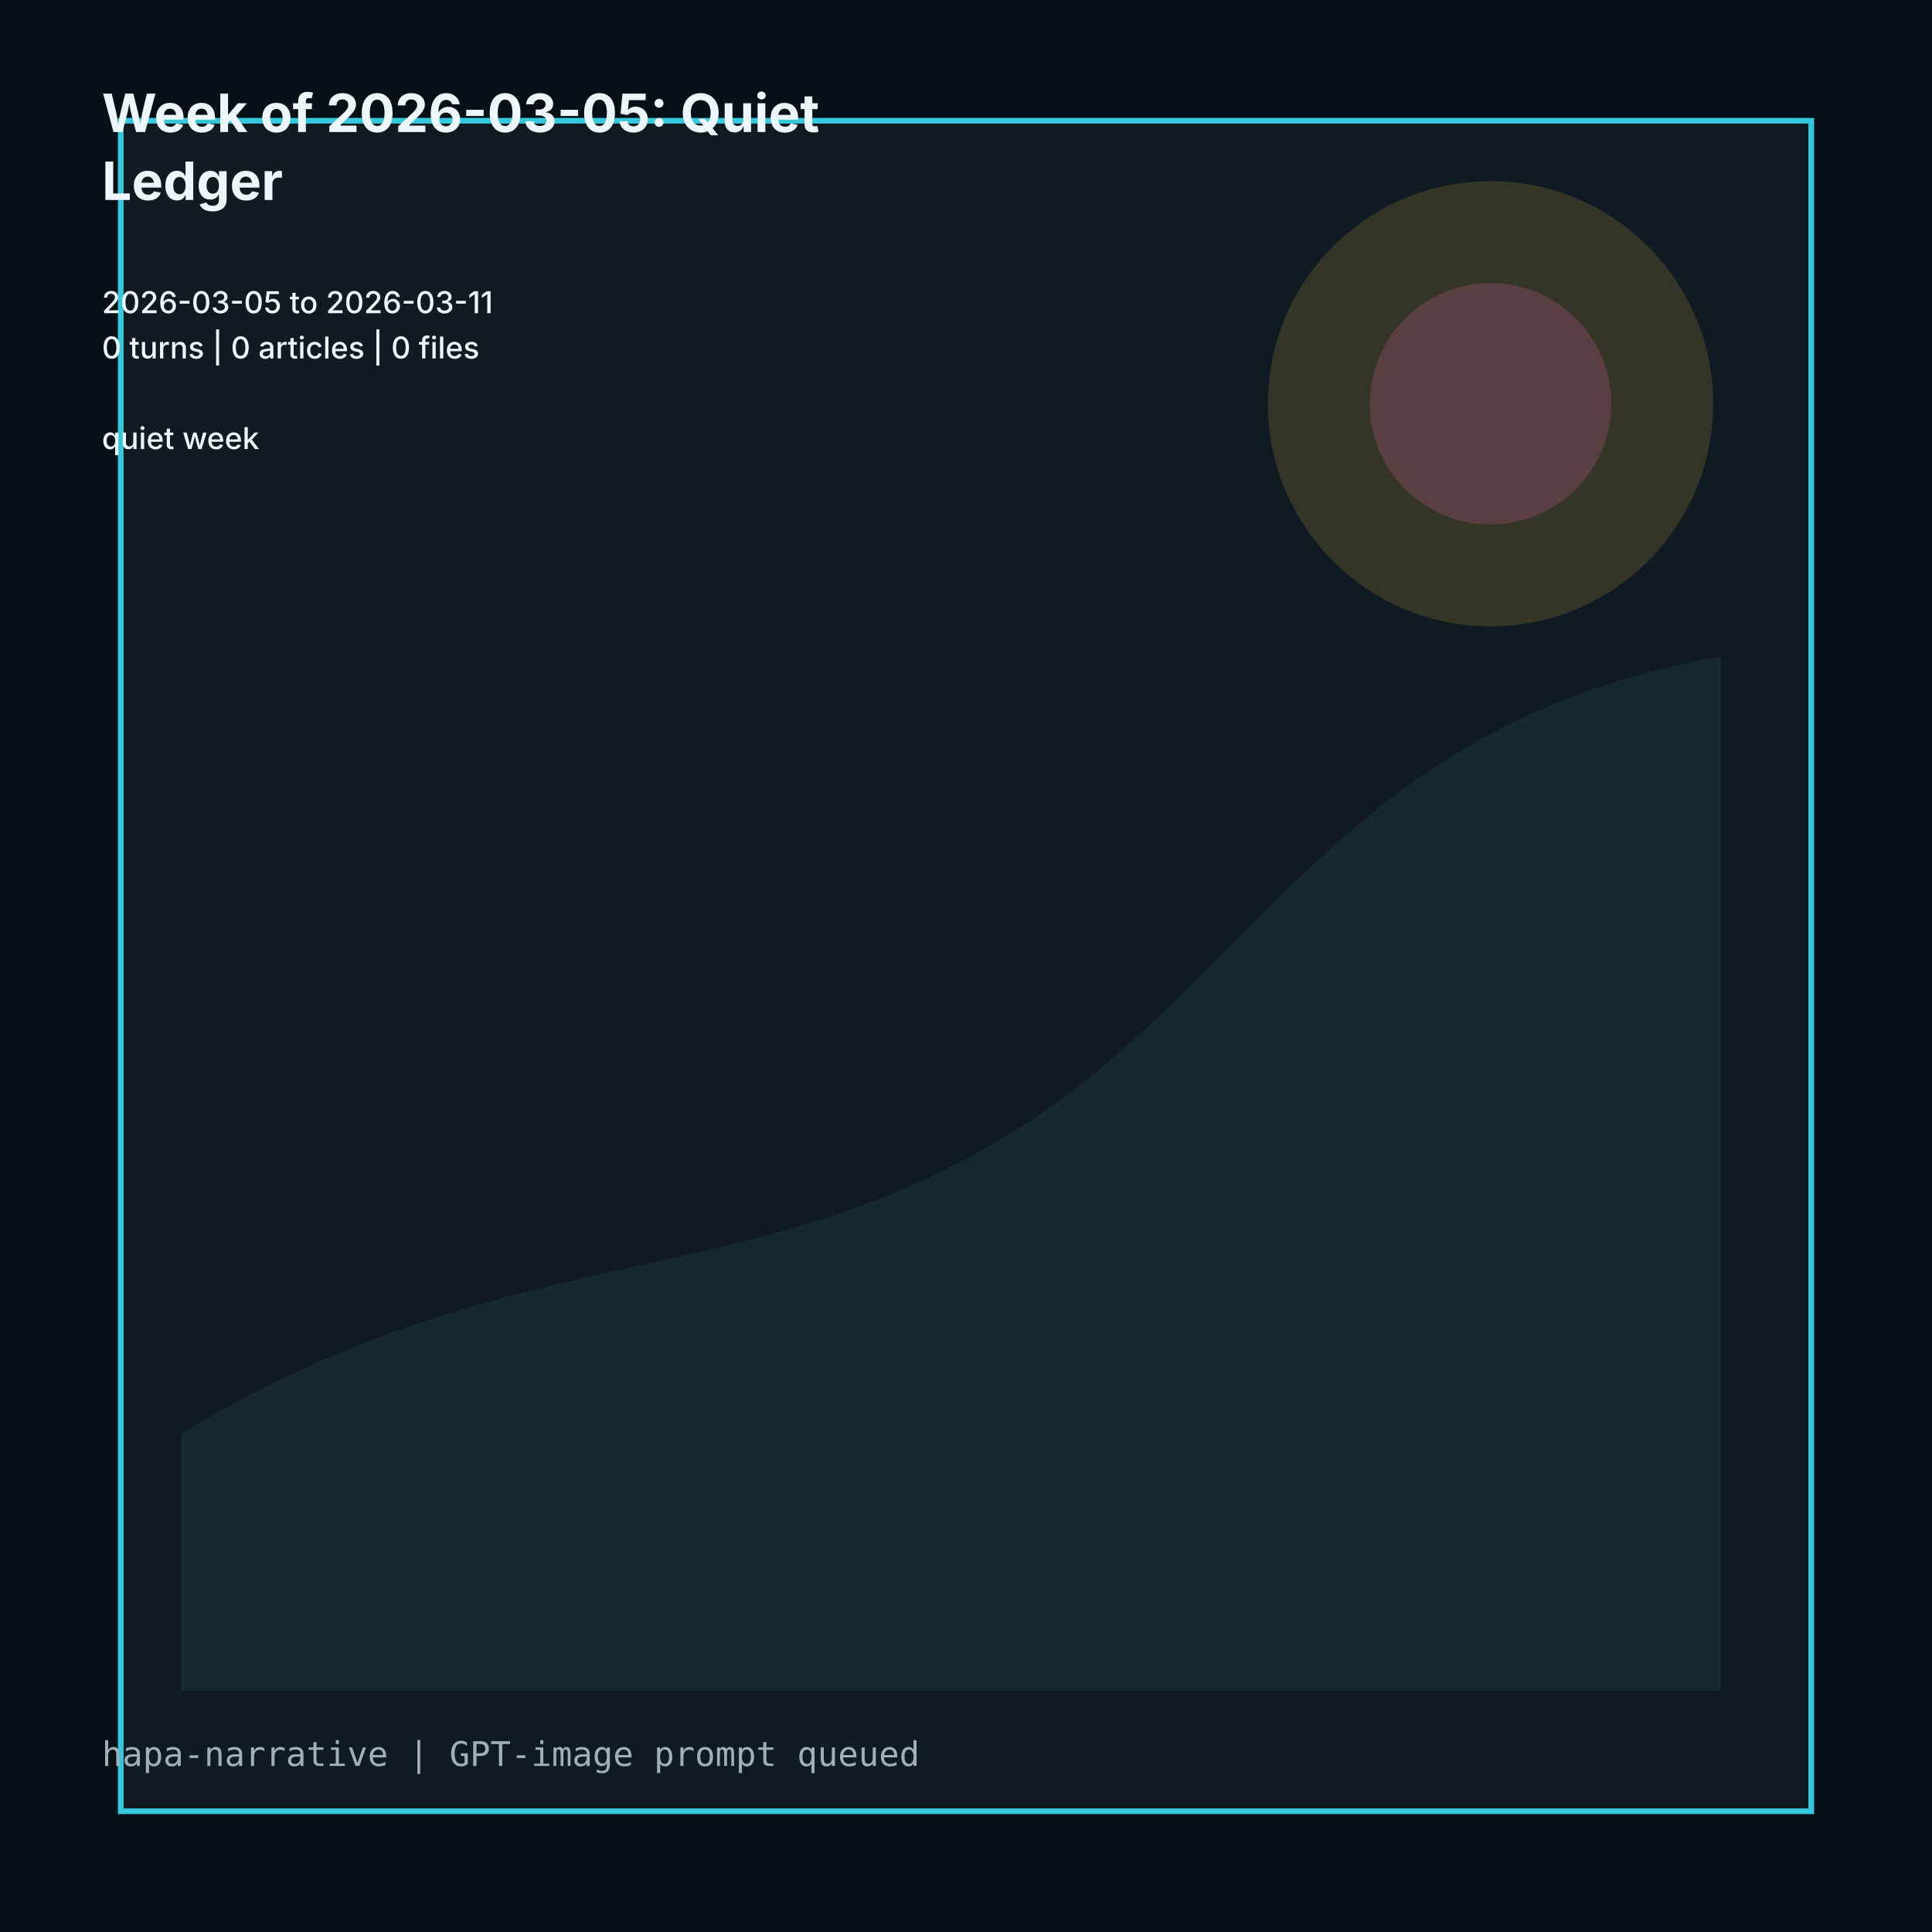
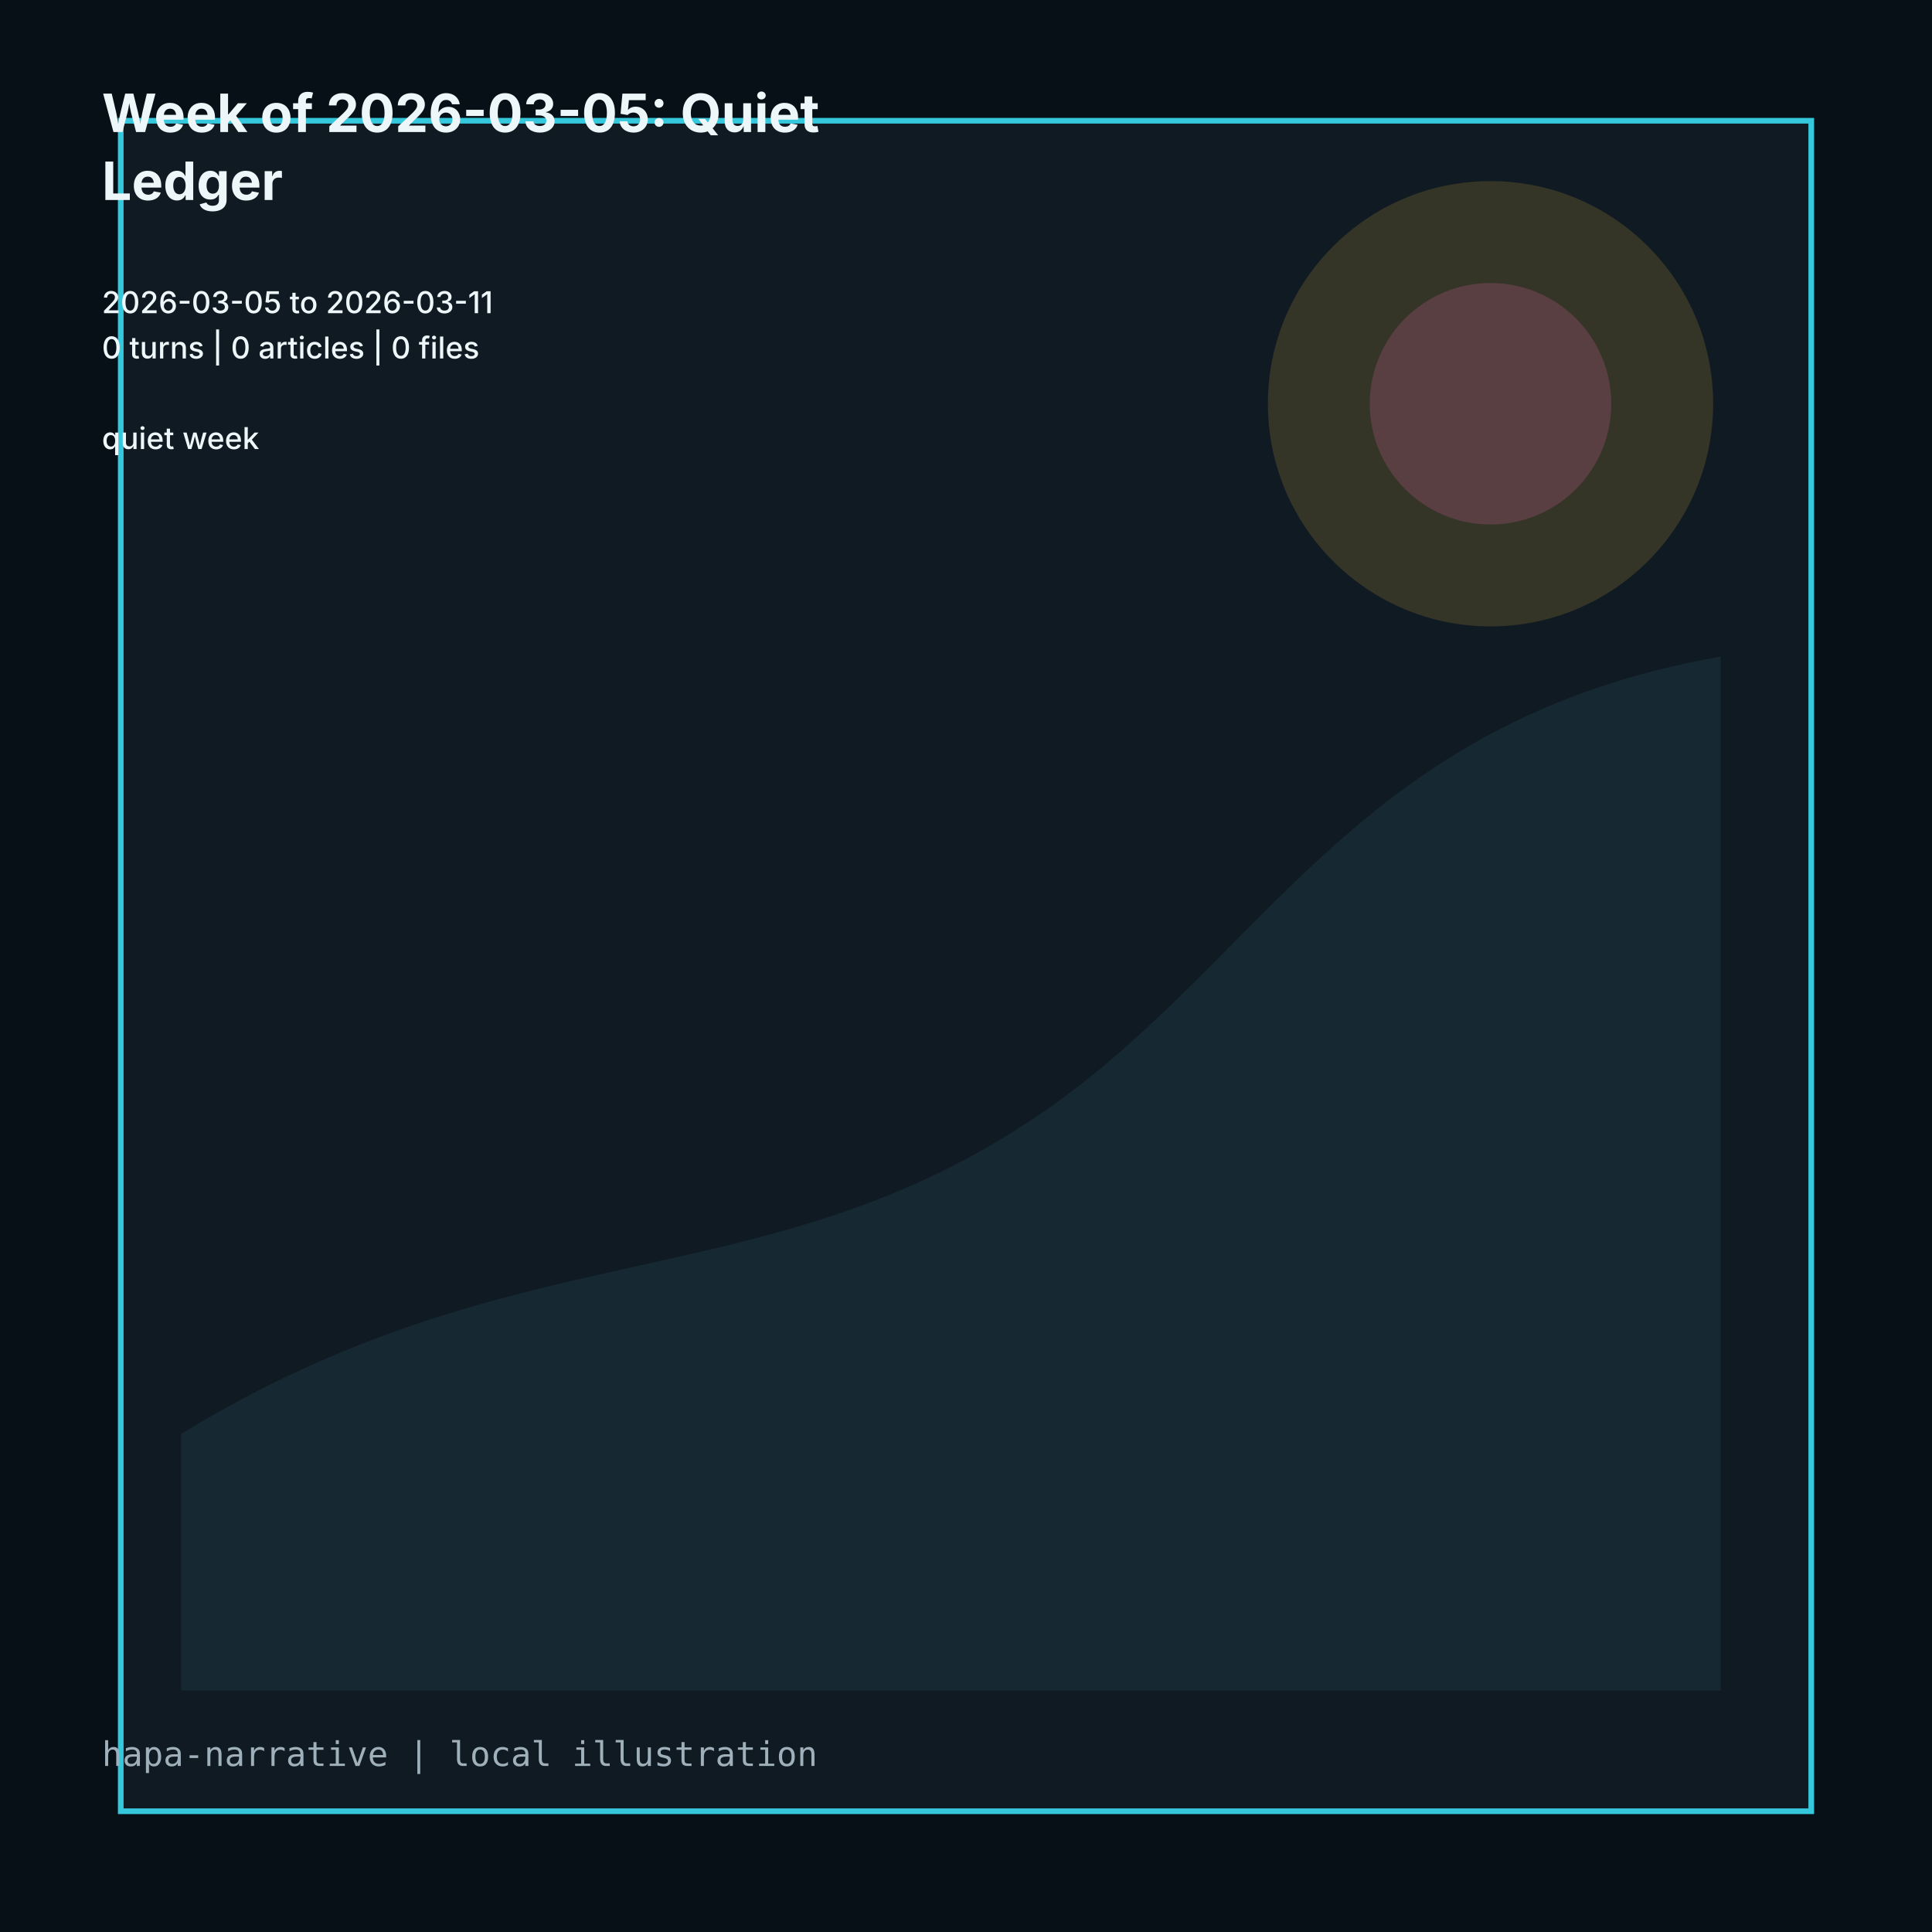
<svg xmlns="http://www.w3.org/2000/svg" viewBox="0 0 1024 1024" role="img">
  <rect width="1024" height="1024" fill="#061016" />
  <path d="M64 64h896v896H64z" fill="#101a22" stroke="#35c7dc" stroke-width="3" />
  <path d="M96 760c180-110 310-70 456-170 118-81 166-208 360-242v548H96z" fill="#162832" />
  <circle cx="790" cy="214" r="118" fill="#d7ad3f" opacity=".18" />
  <circle cx="790" cy="214" r="64" fill="#d9659f" opacity=".22" />
  <g fill="#edf7fa" font-family="Inter, ui-sans-serif, system-ui">
    <text x="54" y="70" font-size="28" font-weight="700">Week of 2026-03-05: Quiet</text>
    <text x="54" y="106" font-size="28" font-weight="700">Ledger</text>
    <text x="54" y="142" font-size="16" font-weight="500" />
    <text x="54" y="166" font-size="16" font-weight="500">2026-03-05 to 2026-03-11</text>
    <text x="54" y="190" font-size="16" font-weight="500">0 turns | 0 articles | 0 files</text>
    <text x="54" y="214" font-size="16" font-weight="500" />
    <text x="54" y="238" font-size="16" font-weight="500">quiet week</text>
  </g>
-   <text x="54" y="936" fill="#9fb0bb" font-size="18" font-family="ui-monospace, monospace">hapa-narrative | GPT-image prompt queued</text>
+   <text x="54" y="936" fill="#9fb0bb" font-size="18" font-family="ui-monospace, monospace">hapa-narrative | local illustration</text>
</svg>
